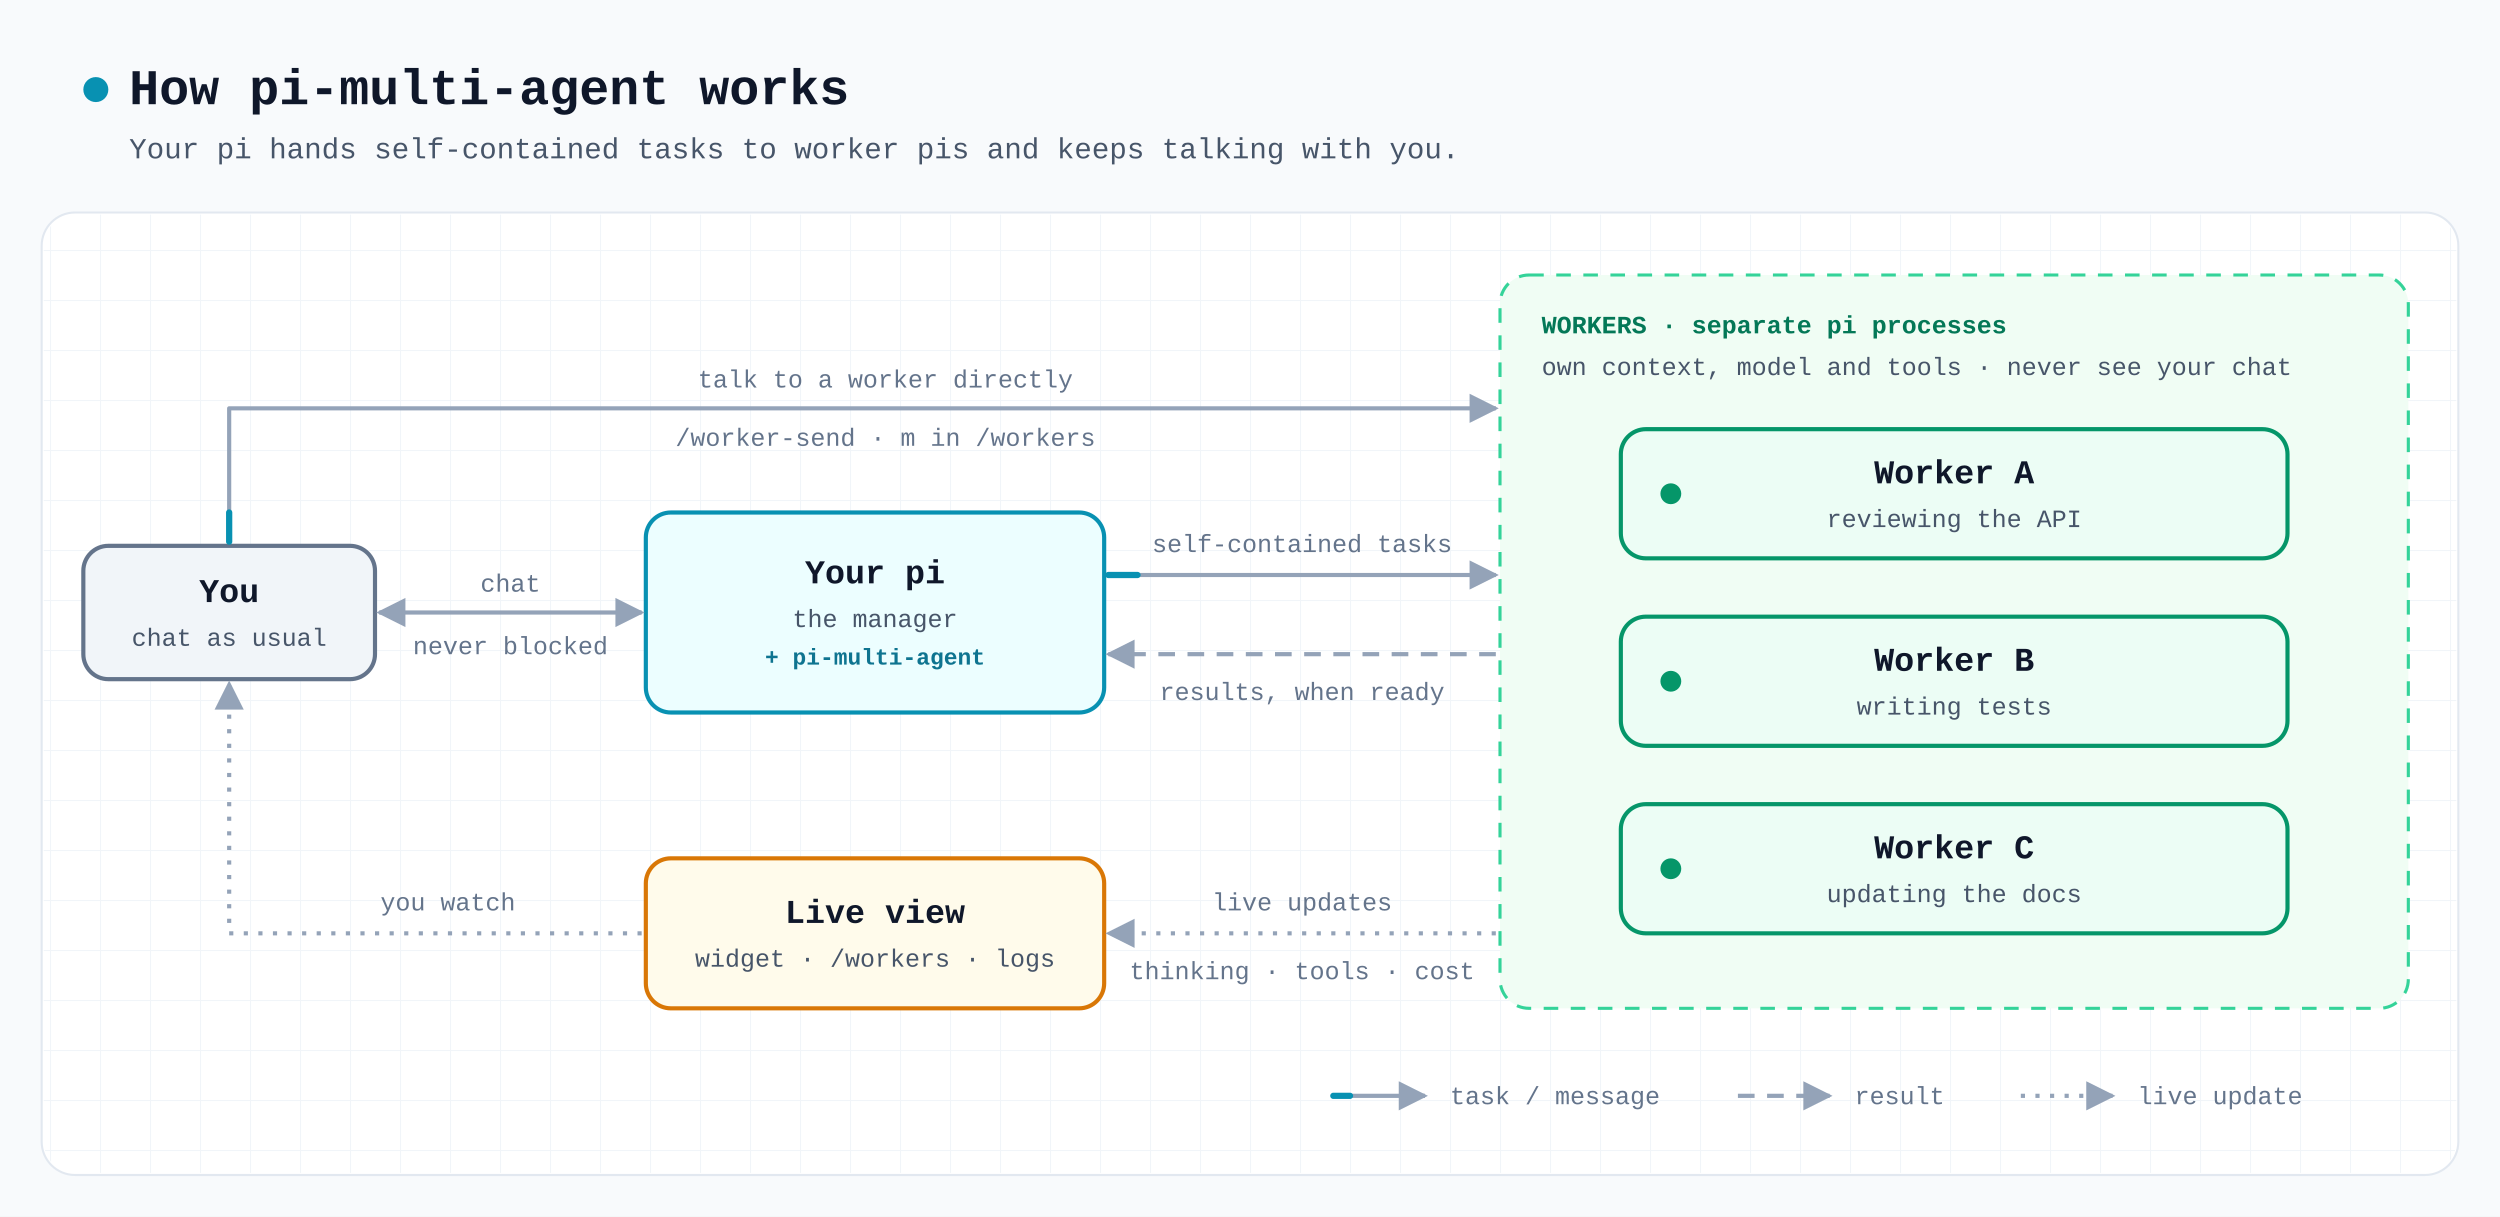
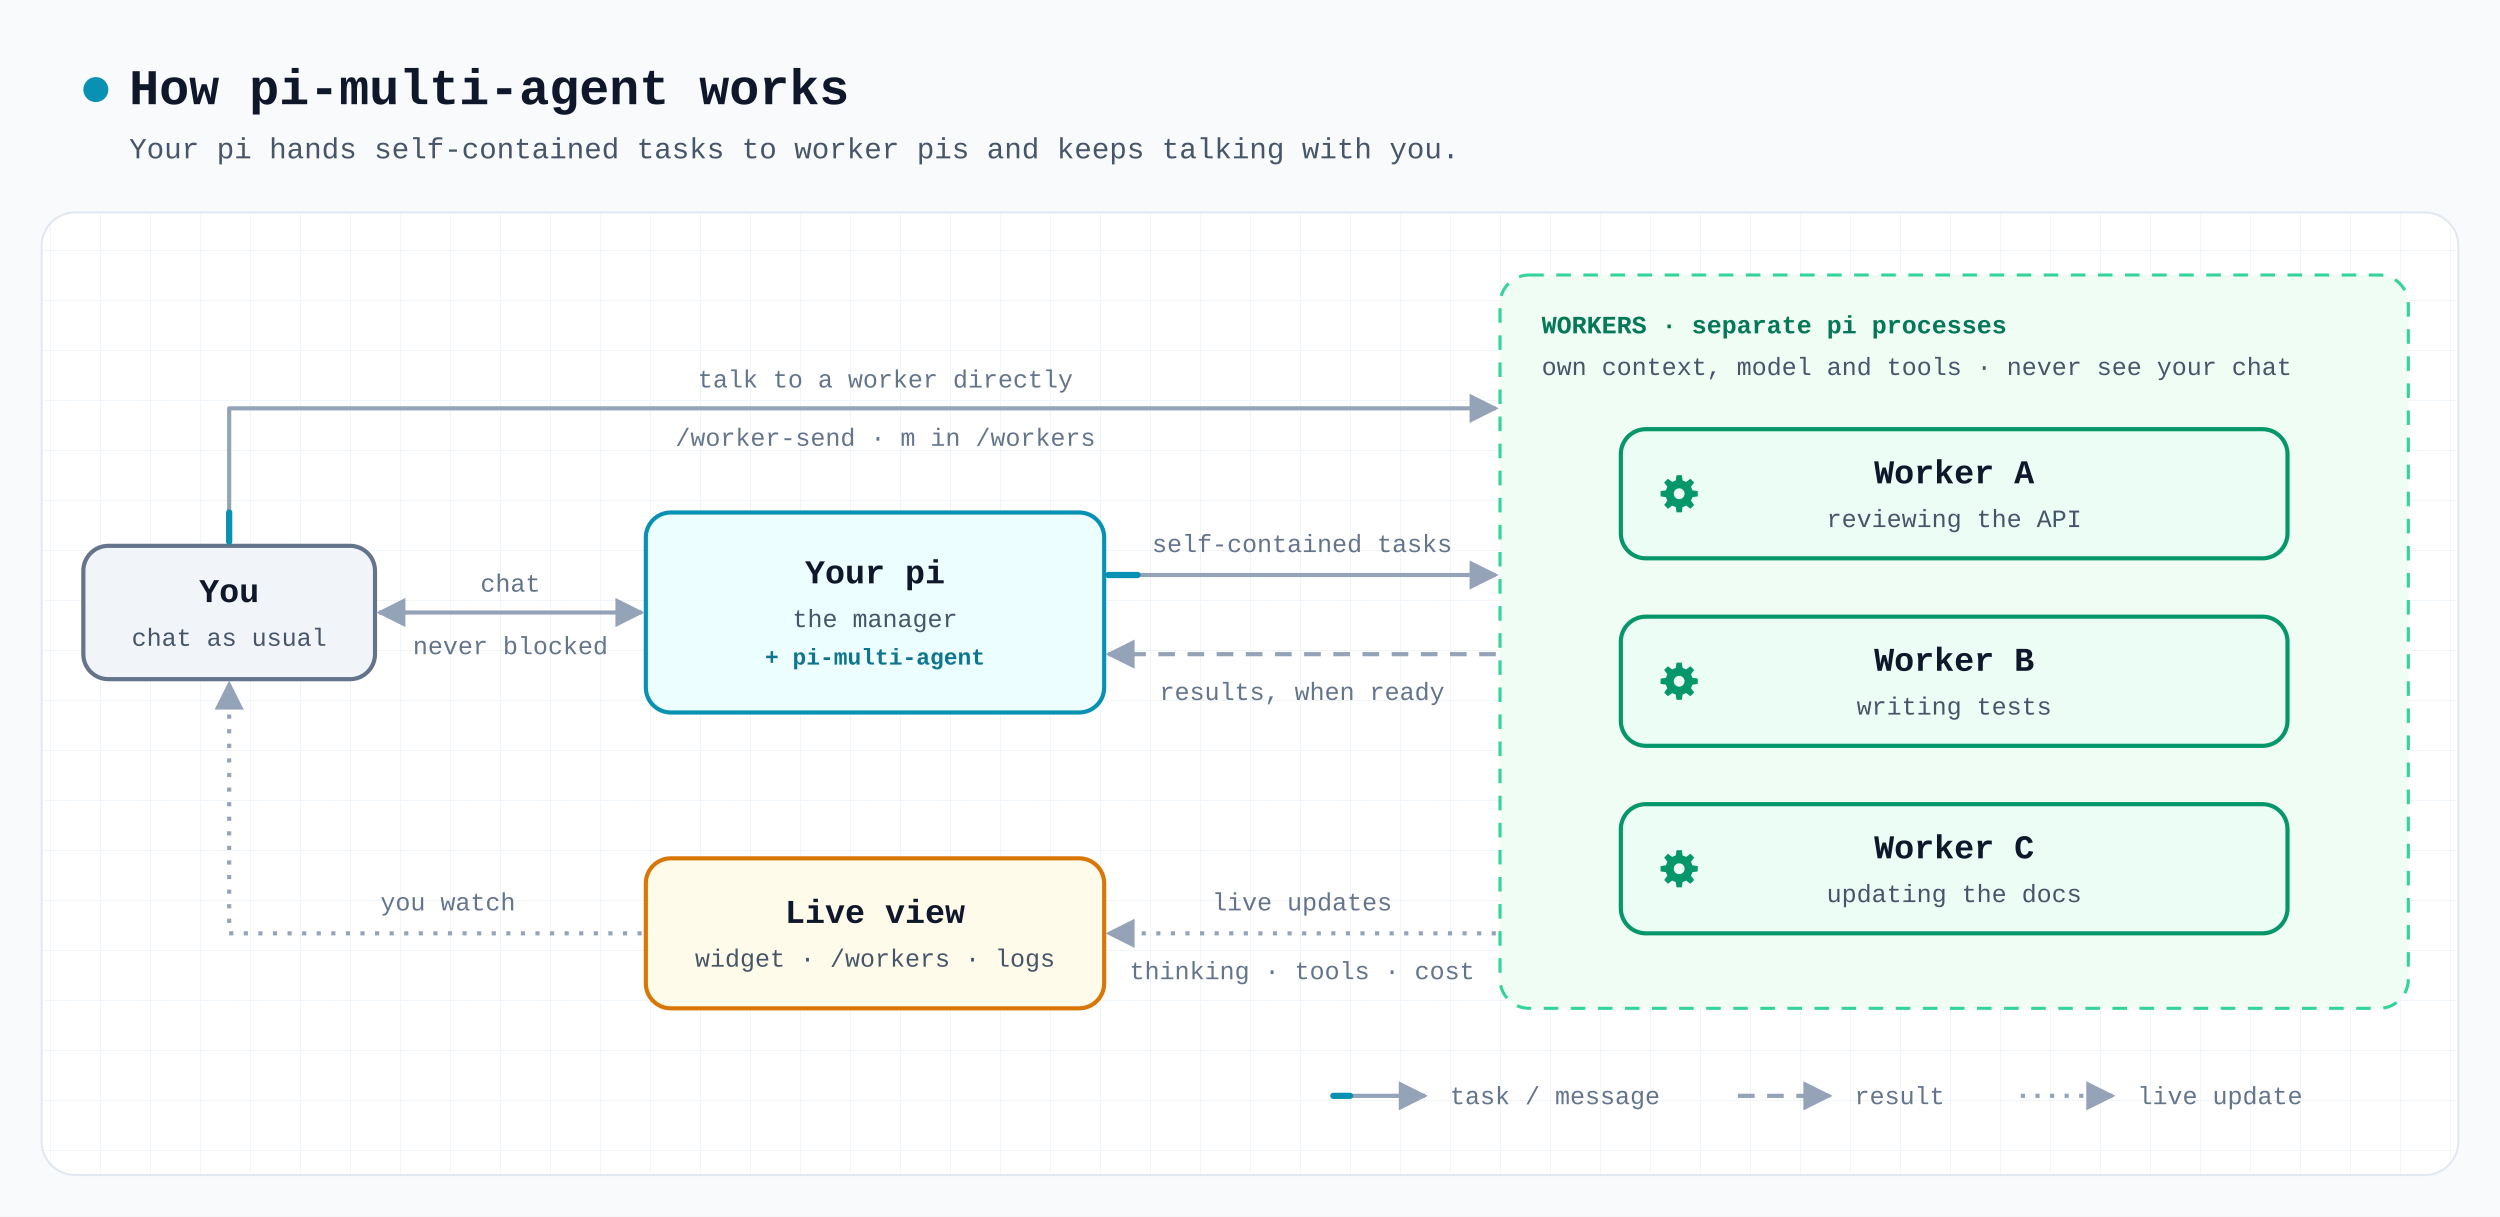
<svg xmlns="http://www.w3.org/2000/svg" viewBox="0 0 1200 584" width="1200" height="584" font-family="ui-monospace, SFMono-Regular, Menlo, Consolas, 'Liberation Mono', monospace" role="img" aria-labelledby="t d">
  <defs>
    <style>
.flow-dash{animation:fd .9s linear infinite}@keyframes fd{to{stroke-dashoffset:-14}}
.flow-dot{animation:fo .7s linear infinite}@keyframes fo{to{stroke-dashoffset:-7}}
.pk-task{animation:pt 2.2s linear infinite}@keyframes pt{from{stroke-dashoffset:0}to{stroke-dashoffset:-200}}
.pk-msg{animation:pm 4.2s linear .8s infinite}@keyframes pm{from{stroke-dashoffset:0}to{stroke-dashoffset:-686}}
.pk-leg{animation:pl 1.6s linear infinite}@keyframes pl{from{stroke-dashoffset:0}to{stroke-dashoffset:-56}}
- .pulse{animation:pu 1.8s ease-in-out infinite}@keyframes pu{0%,100%{opacity:1}50%{opacity:.25}}
- @media (prefers-reduced-motion:reduce){.flow-dash,.flow-dot,.pulse{animation:none}.pk-task,.pk-msg,.pk-leg{display:none}}
+ .spin{transform-box:fill-box;transform-origin:center;animation:sp 4s linear infinite}@keyframes sp{to{transform:rotate(360deg)}}
+ @media (prefers-reduced-motion:reduce){.flow-dash,.flow-dot,.spin{animation:none}.pk-task,.pk-msg,.pk-leg{display:none}}
</style>
    <marker id="a" viewBox="0 0 10 10" refX="9" refY="5" markerWidth="7" markerHeight="7" orient="auto-start-reverse">
      <path d="M0 0L10 5L0 10z" fill="#94A3B8" />
    </marker>
    <pattern id="g" width="24" height="24" patternUnits="userSpaceOnUse">
      <path d="M24 0H0V24" fill="none" stroke="#F1F5F9" stroke-width="1" />
    </pattern>
  </defs>
  <rect width="1200" height="584" fill="#F8FAFC" />
  <circle cx="46" cy="43" r="6" fill="#0891B2" />
  <text x="62" y="50" font-size="24" font-weight="700" fill="#0F172A" text-anchor="start">How pi-multi-agent works</text>
  <text x="62" y="76" font-size="14" font-weight="400" fill="#475569" text-anchor="start">Your pi hands self-contained tasks to worker pis and keeps talking with you.</text>
  <rect x="20" y="102" width="1160" height="462" rx="16" fill="#FFFFFF" stroke="#E2E8F0" />
  <rect x="21" y="103" width="1158" height="460" rx="15" fill="url(#g)" />
  <rect x="720" y="132" width="436" height="352" rx="14" fill="#F0FDF4" stroke="#34D399" stroke-width="1.5" stroke-dasharray="7 6" />
  <text x="740" y="160" font-size="12" font-weight="700" fill="#047857" text-anchor="start">WORKERS · separate pi processes</text>
  <text x="740" y="180" font-size="12" font-weight="400" fill="#475569" text-anchor="start">own context, model and tools · never see your chat</text>
  <rect x="778" y="206" width="320" height="62" rx="12" fill="#ECFDF5" stroke="#059669" stroke-width="2" />
-   <circle cx="802" cy="237" r="5" fill="#059669" class="pulse" style="animation-delay:0s" />
+   <path d="M812.39 235.36L814.91 235.73L814.91 238.27L812.39 238.64L811.68 240.36L813.20 242.40L811.40 244.20L809.36 242.68L807.64 243.39L807.27 245.91L804.73 245.91L804.36 243.39L802.64 242.68L800.60 244.20L798.80 242.40L800.32 240.36L799.61 238.64L797.09 238.27L797.09 235.73L799.61 235.36L800.32 233.64L798.80 231.60L800.60 229.80L802.64 231.32L804.36 230.61L804.73 228.09L807.27 228.09L807.64 230.61L809.36 231.32L811.40 229.80L813.20 231.60L811.68 233.64Z M808.6 237A2.6 2.6 0 1 0 803.4 237A2.6 2.6 0 1 0 808.6 237Z" fill="#059669" fill-rule="evenodd" class="spin" style="animation-duration:3.2s" />
  <text x="938" y="232" font-size="16" font-weight="700" fill="#0F172A" text-anchor="middle">Worker A</text>
  <text x="938" y="253" font-size="12" font-weight="400" fill="#475569" text-anchor="middle">reviewing the API</text>
  <rect x="778" y="296" width="320" height="62" rx="12" fill="#ECFDF5" stroke="#059669" stroke-width="2" />
-   <circle cx="802" cy="327" r="5" fill="#059669" class="pulse" style="animation-delay:0.6s" />
+   <path d="M812.39 325.36L814.91 325.73L814.91 328.27L812.39 328.64L811.68 330.36L813.20 332.40L811.40 334.20L809.36 332.68L807.64 333.39L807.27 335.91L804.73 335.91L804.36 333.39L802.64 332.68L800.60 334.20L798.80 332.40L800.32 330.36L799.61 328.64L797.09 328.27L797.09 325.73L799.61 325.36L800.32 323.64L798.80 321.60L800.60 319.80L802.64 321.32L804.36 320.61L804.73 318.09L807.27 318.09L807.64 320.61L809.36 321.32L811.40 319.80L813.20 321.60L811.68 323.64Z M808.6 327A2.6 2.6 0 1 0 803.4 327A2.6 2.6 0 1 0 808.6 327Z" fill="#059669" fill-rule="evenodd" class="spin" style="animation-duration:4s" />
  <text x="938" y="322" font-size="16" font-weight="700" fill="#0F172A" text-anchor="middle">Worker B</text>
  <text x="938" y="343" font-size="12" font-weight="400" fill="#475569" text-anchor="middle">writing tests</text>
  <rect x="778" y="386" width="320" height="62" rx="12" fill="#ECFDF5" stroke="#059669" stroke-width="2" />
-   <circle cx="802" cy="417" r="5" fill="#059669" class="pulse" style="animation-delay:1.2s" />
+   <path d="M812.39 415.36L814.91 415.73L814.91 418.27L812.39 418.64L811.68 420.36L813.20 422.40L811.40 424.20L809.36 422.68L807.64 423.39L807.27 425.91L804.73 425.91L804.36 423.39L802.64 422.68L800.60 424.20L798.80 422.40L800.32 420.36L799.61 418.64L797.09 418.27L797.09 415.73L799.61 415.36L800.32 413.64L798.80 411.60L800.60 409.80L802.64 411.32L804.36 410.61L804.73 408.09L807.27 408.09L807.64 410.61L809.36 411.32L811.40 409.80L813.20 411.60L811.68 413.64Z M808.6 417A2.6 2.6 0 1 0 803.4 417A2.6 2.6 0 1 0 808.6 417Z" fill="#059669" fill-rule="evenodd" class="spin" style="animation-duration:4.8s" />
  <text x="938" y="412" font-size="16" font-weight="700" fill="#0F172A" text-anchor="middle">Worker C</text>
  <text x="938" y="433" font-size="12" font-weight="400" fill="#475569" text-anchor="middle">updating the docs</text>
  <rect x="40" y="262" width="140" height="64" rx="12" fill="#F1F5F9" stroke="#64748B" stroke-width="2" />
  <text x="110" y="289" font-size="16" font-weight="700" fill="#0F172A" text-anchor="middle">You</text>
  <text x="110" y="310" font-size="12" font-weight="400" fill="#475569" text-anchor="middle">chat as usual</text>
  <rect x="310" y="246" width="220" height="96" rx="12" fill="#ECFEFF" stroke="#0891B2" stroke-width="2" />
  <text x="420" y="280" font-size="16" font-weight="700" fill="#0F172A" text-anchor="middle">Your pi</text>
  <text x="420" y="301" font-size="12" font-weight="400" fill="#475569" text-anchor="middle">the manager</text>
  <text x="420" y="319" font-size="11" font-weight="700" fill="#0E7490" text-anchor="middle">+ pi-multi-agent</text>
  <rect x="310" y="412" width="220" height="72" rx="12" fill="#FFFBEB" stroke="#D97706" stroke-width="2" />
  <text x="420" y="443" font-size="16" font-weight="700" fill="#0F172A" text-anchor="middle">Live view</text>
  <text x="420" y="464" font-size="12" font-weight="400" fill="#475569" text-anchor="middle">widget · /workers · logs</text>
  <path d="M182 294H308" fill="none" stroke="#94A3B8" stroke-width="2" stroke-linejoin="round" marker-end="url(#a)" marker-start="url(#a)" />
  <text x="245" y="284" font-size="12" font-weight="400" fill="#64748B" text-anchor="middle">chat</text>
  <text x="245" y="314" font-size="12" font-weight="400" fill="#64748B" text-anchor="middle">never blocked</text>
  <path d="M110 260V196H718" fill="none" stroke="#94A3B8" stroke-width="2" stroke-linejoin="round" marker-end="url(#a)" />
  <path d="M110 260V196H718" fill="none" stroke="#0891B2" stroke-width="3" stroke-linecap="round" stroke-dasharray="14 672" class="pk-msg" />
  <text x="425" y="186" font-size="12" font-weight="400" fill="#64748B" text-anchor="middle">talk to a worker directly</text>
  <text x="425" y="214" font-size="12" font-weight="400" fill="#64748B" text-anchor="middle">/worker-send · m in /workers</text>
  <path d="M532 276H718" fill="none" stroke="#94A3B8" stroke-width="2" stroke-linejoin="round" marker-end="url(#a)" />
  <path d="M532 276H718" fill="none" stroke="#0891B2" stroke-width="3" stroke-linecap="round" stroke-dasharray="14 186" class="pk-task" />
  <text x="625" y="265" font-size="12" font-weight="400" fill="#64748B" text-anchor="middle">self-contained tasks</text>
  <path d="M718 314H532" fill="none" stroke="#94A3B8" stroke-width="2" stroke-linejoin="round" stroke-dasharray="8 6" class="flow-dash" marker-end="url(#a)" />
  <text x="625" y="336" font-size="12" font-weight="400" fill="#64748B" text-anchor="middle">results, when ready</text>
  <path d="M718 448H532" fill="none" stroke="#94A3B8" stroke-width="2" stroke-linejoin="round" stroke-dasharray="2 5" class="flow-dot" marker-end="url(#a)" />
  <text x="625" y="437" font-size="12" font-weight="400" fill="#64748B" text-anchor="middle">live updates</text>
  <text x="625" y="470" font-size="12" font-weight="400" fill="#64748B" text-anchor="middle">thinking · tools · cost</text>
  <path d="M308 448H110V328" fill="none" stroke="#94A3B8" stroke-width="2" stroke-linejoin="round" stroke-dasharray="2 5" class="flow-dot" marker-end="url(#a)" />
  <text x="215" y="437" font-size="12" font-weight="400" fill="#64748B" text-anchor="middle">you watch</text>
  <path d="M640 526H684" fill="none" stroke="#94A3B8" stroke-width="2" stroke-linejoin="round" marker-end="url(#a)" />
  <path d="M640 526H684" fill="none" stroke="#0891B2" stroke-width="3" stroke-linecap="round" stroke-dasharray="8 48" class="pk-leg" />
  <text x="696" y="530" font-size="12" font-weight="400" fill="#64748B" text-anchor="start">task / message</text>
  <path d="M834.2 526H878.2" fill="none" stroke="#94A3B8" stroke-width="2" stroke-linejoin="round" stroke-dasharray="8 6" class="flow-dash" marker-end="url(#a)" />
  <text x="890.2" y="530" font-size="12" font-weight="400" fill="#64748B" text-anchor="start">result</text>
  <path d="M970 526H1014" fill="none" stroke="#94A3B8" stroke-width="2" stroke-linejoin="round" stroke-dasharray="2 5" class="flow-dot" marker-end="url(#a)" />
  <text x="1026" y="530" font-size="12" font-weight="400" fill="#64748B" text-anchor="start">live update</text>
</svg>
